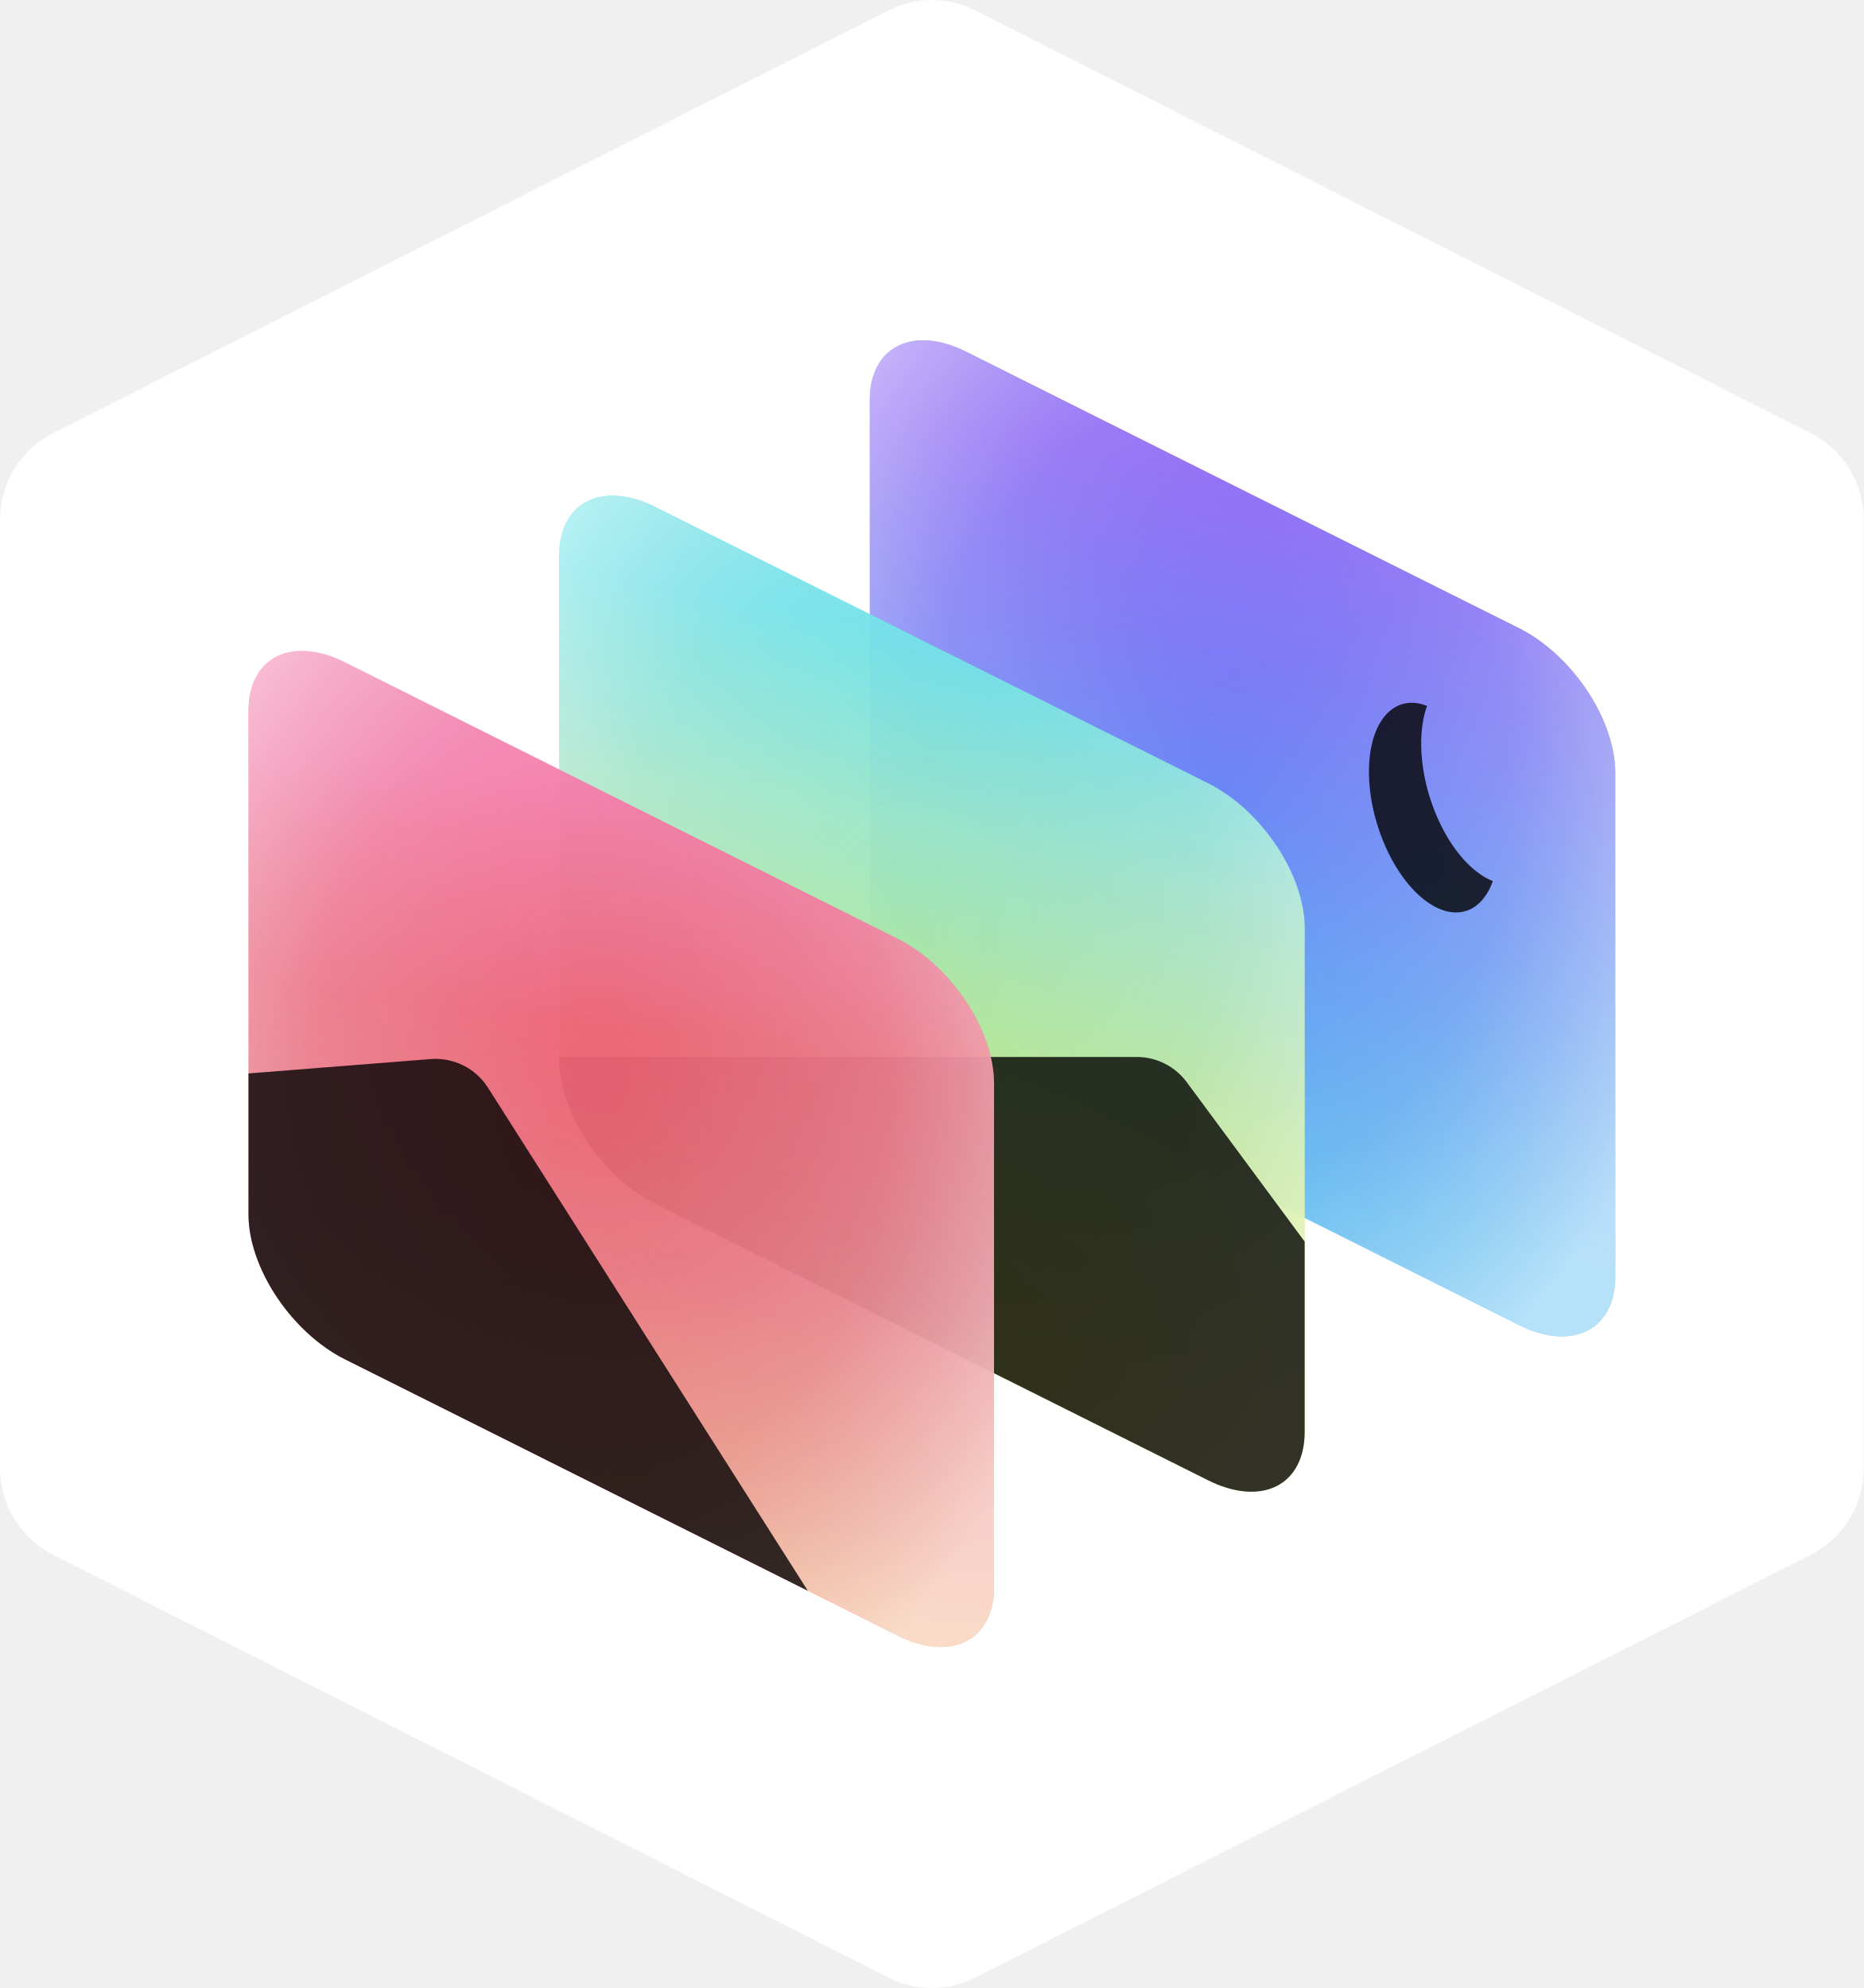
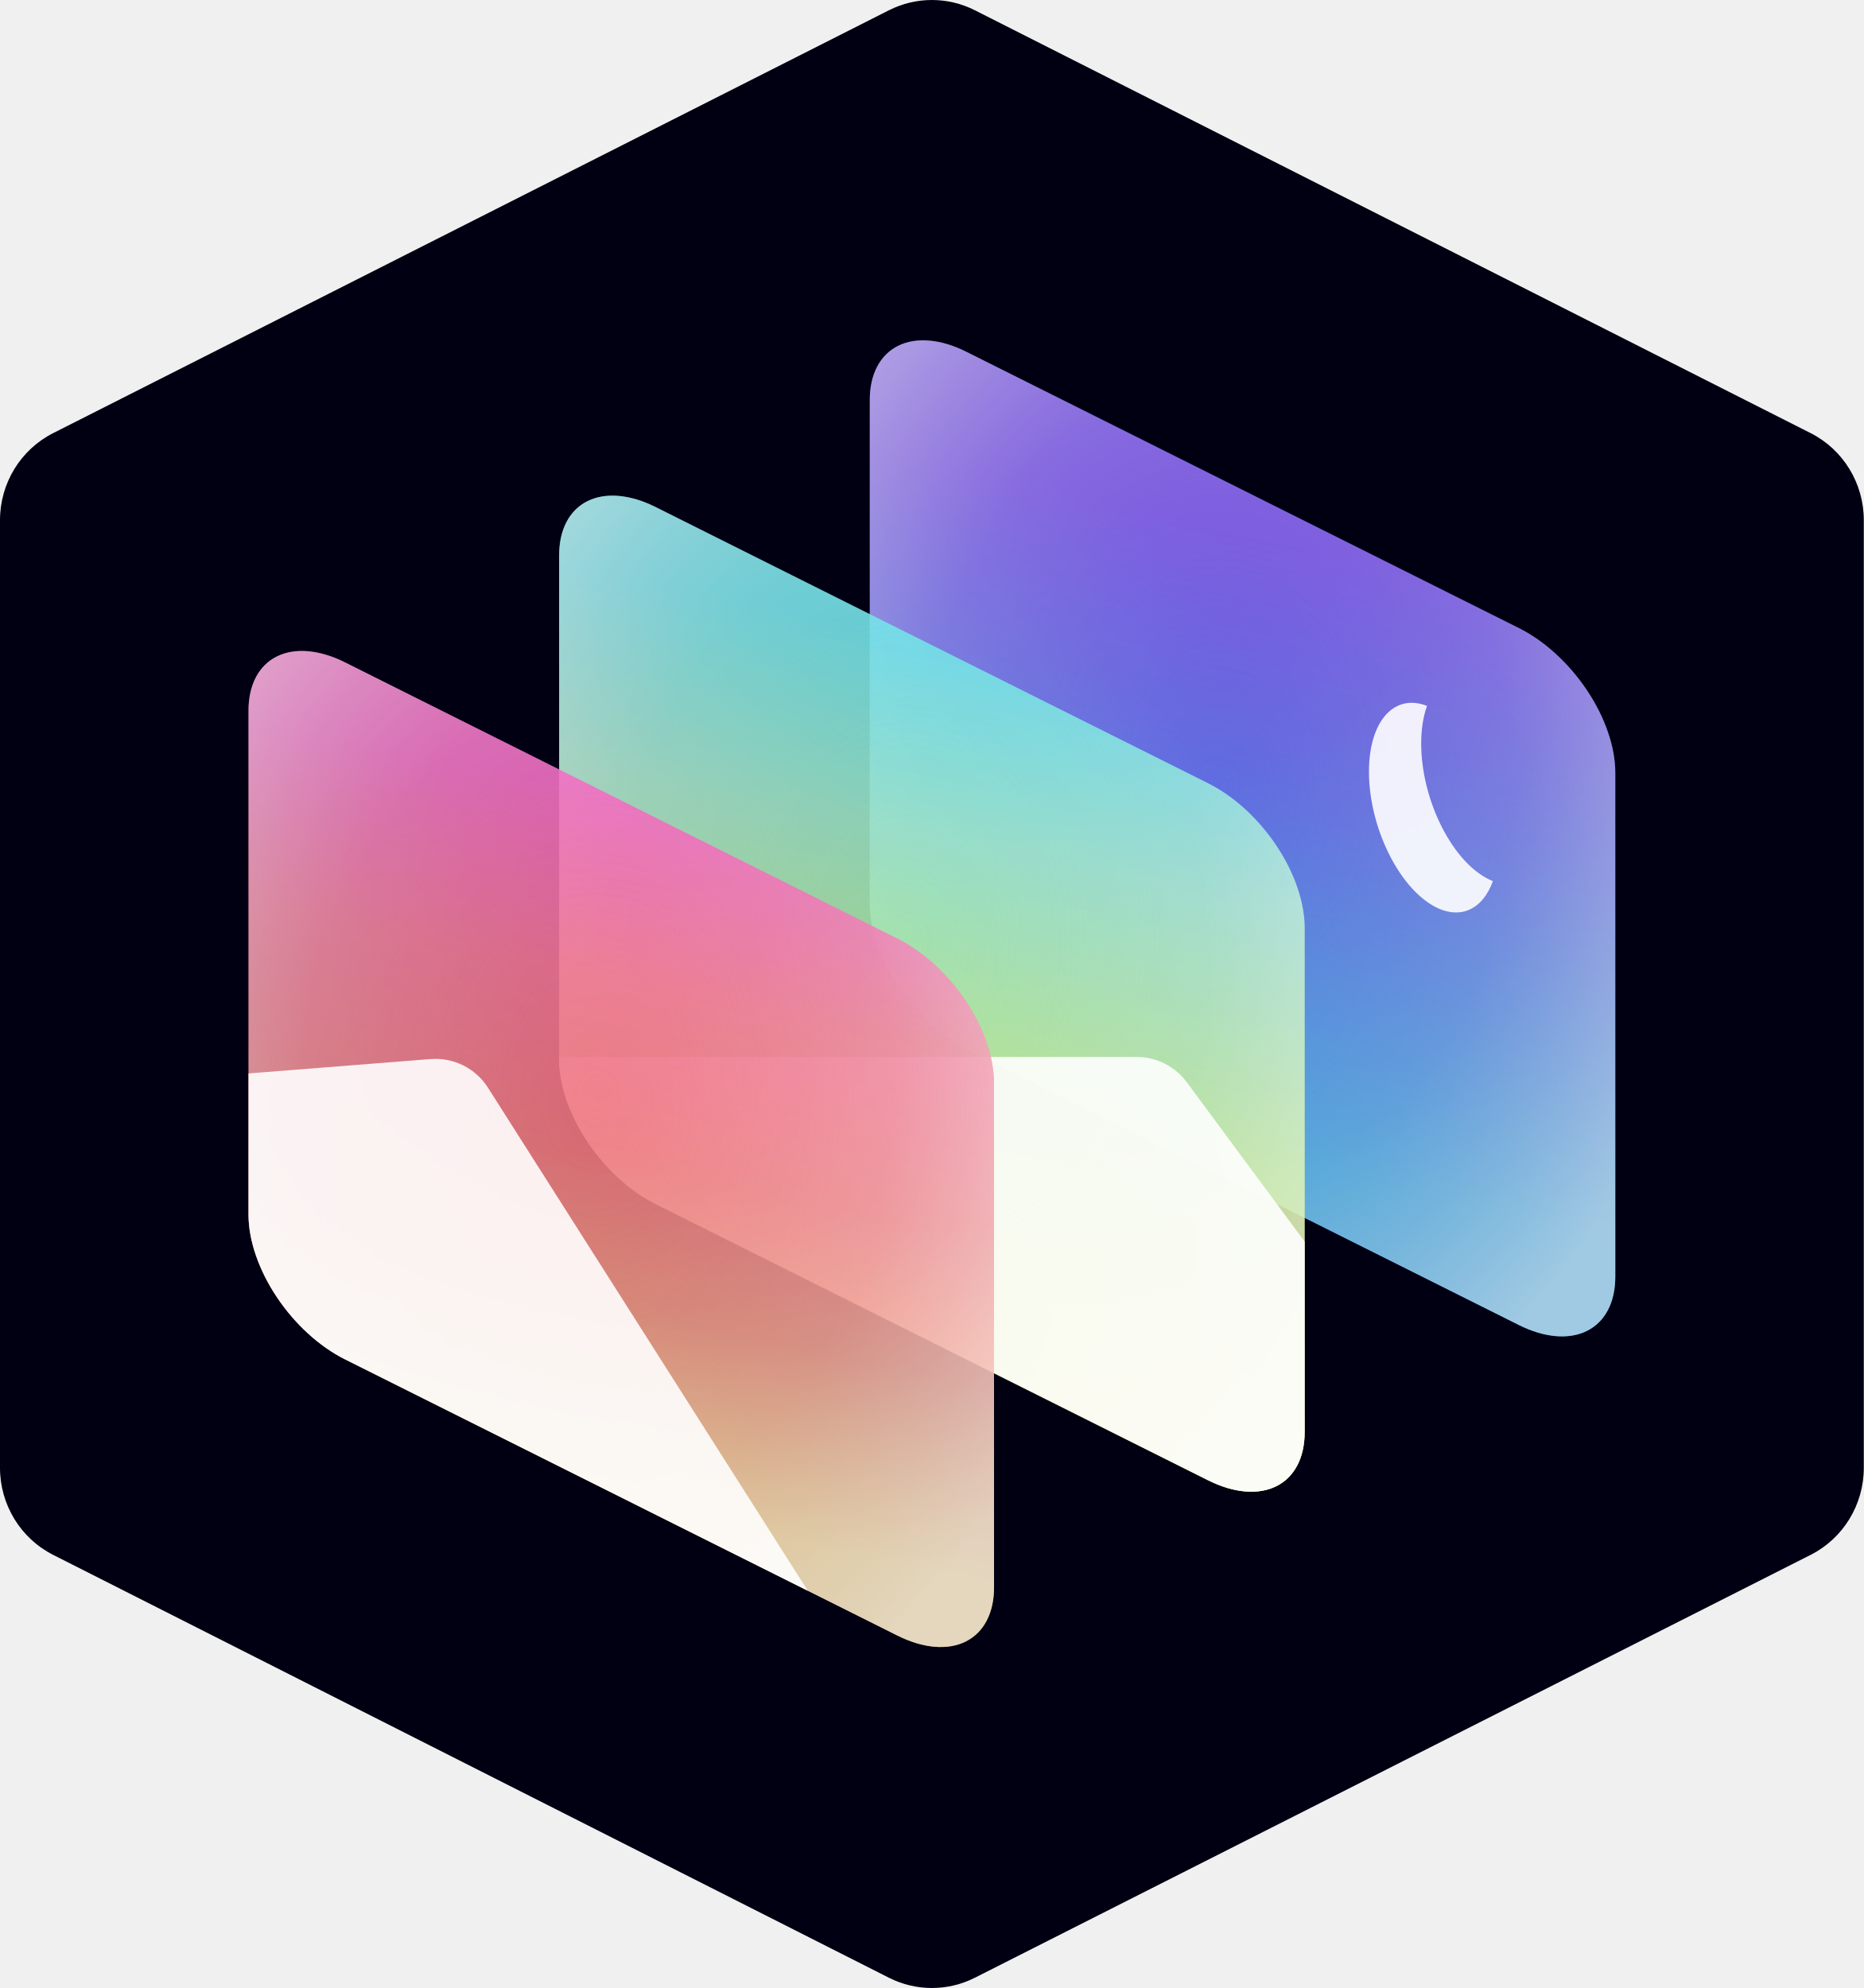
- <svg xmlns="http://www.w3.org/2000/svg" xmlns:xlink="http://www.w3.org/1999/xlink" width="480" height="512" viewBox="0 0 480 512" version="1.1" id="svg3861">
-   <defs id="defs3836">
-     <linearGradient x1="311.164" y1="35.047" x2="287.366" y2="189.902" id="linearGradient-1" gradientTransform="scale(0.8651251,1.155902)" gradientUnits="userSpaceOnUse">
-       <stop stop-color="#7E56F7" offset="0%" id="stop3799" />
-       <stop stop-color="#677CF6" offset="38.85%" id="stop3801" />
-       <stop stop-color="#3DB0F0" offset="100%" id="stop3803" />
+ <svg xmlns="http://www.w3.org/2000/svg" xmlns:xlink="http://www.w3.org/1999/xlink" width="480" height="512" viewBox="0 0 480 512" version="1.1" id="svg150">
+   <defs id="defs124">
+     <linearGradient x1="312.01" y1="45.219" x2="290.548" y2="182.989" id="linearGradient-1" gradientTransform="scale(0.8651251,1.155902)" gradientUnits="userSpaceOnUse">
+       <stop stop-color="#7E56F7" offset="0%" id="stop87" />
+       <stop stop-color="#677CF6" offset="44.525%" id="stop89" />
+       <stop stop-color="#3DB0F0" offset="100%" id="stop91" />
    </linearGradient>
    <radialGradient cx="0.468" cy="0.448" fx="0.468" fy="0.448" r="0.672" gradientTransform="translate(0.467598,0.448487),scale(1,0.748441),rotate(-35.9126),scale(1,1.616335),translate(-0.467598,-0.448487)" id="radialGradient-2">
-       <stop stop-color="#D2D3E0" stop-opacity="0" offset="0%" id="stop3806" />
-       <stop stop-color="#E2E3EC" stop-opacity="0.245" offset="42.689%" id="stop3808" />
-       <stop stop-color="#E7E7EF" stop-opacity="0.362" offset="58.698%" id="stop3810" />
-       <stop stop-color="#FFFFFF" offset="100%" id="stop3812" />
+       <stop stop-color="#D2D3E0" stop-opacity="0" offset="0%" id="stop94" />
+       <stop stop-color="#E2E3EC" stop-opacity="0.245" offset="42.689%" id="stop96" />
+       <stop stop-color="#E7E7EF" stop-opacity="0.362" offset="58.698%" id="stop98" />
+       <stop stop-color="#FFFFFF" offset="100%" id="stop100" />
    </radialGradient>
    <path d="m 160.516,16 c 0,-6.587 2.617,-11.595 7.277,-13.924 4.659,-2.329 10.978,-1.786 17.567,1.508 35.295,17.642 107.018,53.52 142.313,71.161 6.591,3.294 12.909,9.068 17.568,16.055 4.659,6.987 7.276,14.613 7.276,21.2 v 129.834 c 0,6.587 -2.616,11.596 -7.276,13.925 -4.659,2.329 -10.977,1.787 -17.568,-1.507 -35.295,-17.643 -107.018,-53.52 -142.313,-71.162 -6.589,-3.294 -12.908,-9.069 -17.567,-16.056 -4.659,-6.986 -7.277,-14.612 -7.277,-21.199 z" id="path-3" />
    <linearGradient x1="218.692" y1="69.652" x2="194.894" y2="224.507" id="linearGradient-4" gradientTransform="scale(0.8651251,1.155902)" gradientUnits="userSpaceOnUse">
-       <stop stop-color="#5EE2E7" offset="0%" id="stop3816" />
-       <stop stop-color="#99E7C4" offset="27.398%" id="stop3818" />
-       <stop stop-color="#E6ED43" offset="100%" id="stop3820" />
+       <stop stop-color="#5EE2E7" offset="0%" id="stop104" />
+       <stop stop-color="#99E7C4" offset="27.398%" id="stop106" />
+       <stop stop-color="#E6ED43" offset="100%" id="stop108" />
    </linearGradient>
    <path d="m 80.516,56 c 0,-6.587 2.617,-11.595 7.277,-13.924 4.659,-2.329 10.978,-1.786 17.567,1.508 35.295,17.642 107.018,53.52 142.313,71.161 6.591,3.294 12.909,9.068 17.568,16.055 4.659,6.987 7.276,14.613 7.276,21.2 v 129.834 c 0,6.587 -2.616,11.596 -7.276,13.925 -4.659,2.329 -10.977,1.787 -17.568,-1.507 C 212.377,276.61 140.655,240.733 105.359,223.09 98.771,219.797 92.452,214.021 87.793,207.035 83.134,200.048 80.516,192.423 80.516,185.836 Z" id="path-5" />
-     <linearGradient x1="120.78" y1="100.273" x2="99.005" y2="317.33" id="linearGradient-6" gradientTransform="scale(0.8651251,1.155902)" gradientUnits="userSpaceOnUse">
-       <stop stop-color="#F66B9F" offset="0%" id="stop3824" />
-       <stop stop-color="#ED5F72" offset="24.829%" id="stop3826" />
-       <stop stop-color="#E86B74" offset="48.969%" id="stop3828" />
-       <stop stop-color="#EB8970" offset="72.293%" id="stop3830" />
-       <stop stop-color="#F7C662" offset="100%" id="stop3832" />
+     <linearGradient x1="126.22" y1="104.257" x2="102.422" y2="259.112" id="linearGradient-6" gradientTransform="scale(0.8651251,1.155902)" gradientUnits="userSpaceOnUse">
+       <stop stop-color="#F458BA" offset="0%" id="stop112" />
+       <stop stop-color="#F46E8F" offset="25.7%" id="stop114" />
+       <stop stop-color="#EE767A" offset="51.518%" id="stop116" />
+       <stop stop-color="#EF8F78" offset="72.483%" id="stop118" />
+       <stop stop-color="#FAD58A" offset="100%" id="stop120" />
    </linearGradient>
    <path d="m 0.516,96 c 0,-6.587 2.617,-11.595 7.277,-13.924 4.659,-2.329 10.978,-1.786 17.567,1.508 35.295,17.642 107.018,53.52 142.313,71.161 6.591,3.294 12.909,9.068 17.568,16.055 4.659,6.987 7.276,14.613 7.276,21.2 v 129.834 c 0,6.587 -2.616,11.596 -7.276,13.925 -4.659,2.329 -10.977,1.787 -17.568,-1.507 C 132.377,316.61 60.655,280.733 25.36,263.09 18.771,259.797 12.452,254.021 7.793,247.035 3.134,240.048 0.516,232.423 0.516,225.836 Z" id="path-7" />
-     <radialGradient xlink:href="#radialGradient-2" id="radialGradient3873" gradientTransform="scale(0.8651251,1.155902)" cx="289.317" cy="100.097" fx="289.317" fy="100.097" r="149.248" gradientUnits="userSpaceOnUse" />
-     <radialGradient xlink:href="#radialGradient-2" id="radialGradient3875" gradientTransform="scale(0.8651251,1.155902)" cx="196.844" cy="134.702" fx="196.844" fy="134.702" r="149.248" gradientUnits="userSpaceOnUse" />
-     <radialGradient xlink:href="#radialGradient-2" id="radialGradient3877" gradientTransform="scale(0.8651251,1.155902)" cx="104.372" cy="169.307" fx="104.372" fy="169.307" r="149.248" gradientUnits="userSpaceOnUse" />
+     <radialGradient xlink:href="#radialGradient-2" id="radialGradient156" gradientTransform="scale(0.8651251,1.155902)" cx="289.317" cy="100.097" fx="289.317" fy="100.097" r="149.248" gradientUnits="userSpaceOnUse" />
+     <radialGradient xlink:href="#radialGradient-2" id="radialGradient158" gradientTransform="scale(0.8651251,1.155902)" cx="196.844" cy="134.702" fx="196.844" fy="134.702" r="149.248" gradientUnits="userSpaceOnUse" />
+     <radialGradient xlink:href="#radialGradient-2" id="radialGradient160" gradientTransform="scale(0.8651251,1.155902)" cx="104.372" cy="169.307" fx="104.372" fy="169.307" r="149.248" gradientUnits="userSpaceOnUse" />
  </defs>
-   <g id="icon_invert" style="fill:none;fill-rule:evenodd;stroke:none;stroke-width:1" transform="translate(-16)">
-     <g id="icon" transform="translate(15.48387)">
-       <path d="m 251.593,2.648 c -6.972,-3.53 -15.179,-3.53 -22.154,0 C 190.131,22.537 57.383,89.705 14.208,111.549 5.817,115.796 0.516,124.475 0.516,133.968 c 0,48.998 0,195.065 0,244.063 0,9.494 5.301,18.173 13.692,22.419 43.175,21.846 175.923,89.014 215.231,108.903 6.974,3.528 15.181,3.528 22.154,0 39.308,-19.889 172.059,-87.058 215.233,-108.903 8.39,-4.246 13.691,-12.925 13.691,-22.419 0,-48.998 0,-195.065 0,-244.063 0,-9.493 -5.301,-18.172 -13.691,-22.419 C 423.651,89.705 290.901,22.537 251.593,2.648 Z" id="hexagon" style="fill:#ffffff" />
+   <g id="icon" style="fill:none;fill-rule:evenodd;stroke:none;stroke-width:1" transform="translate(-16)">
+     <g transform="translate(15.48387)" id="g147">
+       <path d="m 251.593,2.648 c -6.972,-3.53 -15.179,-3.53 -22.154,0 C 190.131,22.537 57.383,89.705 14.208,111.549 5.817,115.796 0.516,124.475 0.516,133.968 c 0,48.998 0,195.065 0,244.063 0,9.494 5.301,18.173 13.692,22.419 43.175,21.846 175.923,89.014 215.231,108.903 6.974,3.528 15.181,3.528 22.154,0 39.308,-19.889 172.059,-87.058 215.233,-108.903 8.39,-4.246 13.691,-12.925 13.691,-22.419 0,-48.998 0,-195.065 0,-244.063 0,-9.493 -5.301,-18.172 -13.691,-22.419 C 423.651,89.705 290.901,22.537 251.593,2.648 Z" id="hexagon" style="fill:#000012" />
      <g id="root" transform="translate(64,87)">
-         <g id="frame_back" style="opacity:0.95">
-           <use xlink:href="#path-3" id="use3839" style="fill:url(#linearGradient-1)" x="0" y="0" width="100%" height="100%" />
-           <use xlink:href="#path-3" id="use3841" style="fill:url(#radialGradient3873);fill-opacity:0.6" x="0" y="0" width="100%" height="100%" />
+         <g id="frame_back" style="opacity:0.9">
+           <use xlink:href="#path-3" id="use127" style="fill:url(#linearGradient-1)" x="0" y="0" width="100%" height="100%" />
+           <use xlink:href="#path-3" id="use129" style="fill:url(#radialGradient156);fill-opacity:0.6" x="0" y="0" width="100%" height="100%" />
        </g>
-         <g id="pic/moon" transform="translate(289.0751,94)" style="opacity:0.796;fill:#000000">
+         <g id="pic/moon" transform="translate(289.0751,94)" style="opacity:0.897;fill:#ffffff">
          <path d="M 0,17.768 C 0,4.66 6.551,-2.507 14.954,0.804 13.989,3.477 13.451,6.744 13.451,10.499 c 0,14.009 7.481,29.498 16.709,34.597 0.593,0.328 1.179,0.604 1.756,0.832 C 29.282,53.227 23.463,56.097 16.709,52.365 7.481,47.267 0,31.777 0,17.768 Z" id="moon" />
        </g>
-         <g id="frame_mid" style="opacity:0.95">
-           <use xlink:href="#path-5" id="use3846" style="fill:url(#linearGradient-4)" x="0" y="0" width="100%" height="100%" />
-           <use xlink:href="#path-5" id="use3848" style="fill:url(#radialGradient3875);fill-opacity:0.6" x="0" y="0" width="100%" height="100%" />
+         <g id="frame_mid" style="opacity:0.9">
+           <use xlink:href="#path-5" id="use134" style="fill:url(#linearGradient-4)" x="0" y="0" width="100%" height="100%" />
+           <use xlink:href="#path-5" id="use136" style="fill:url(#radialGradient158);fill-opacity:0.6" x="0" y="0" width="100%" height="100%" />
        </g>
-         <path d="m 229.28,185.217 c 5.074,0 9.848,2.407 12.865,6.487 l 30.371,41.069 v 49.062 c 0,6.587 -2.616,11.596 -7.276,13.925 -4.659,2.329 -10.977,1.787 -17.568,-1.507 C 212.377,276.61 140.655,240.733 105.359,223.09 98.771,219.797 92.452,214.021 87.793,207.035 83.134,200.048 80.516,192.423 80.516,185.836 v -0.619 z" id="picture_mid" style="opacity:0.796;fill:#000000" />
-         <g id="frame_front" style="opacity:0.95">
-           <use xlink:href="#path-7" id="use3852" style="fill:url(#linearGradient-6)" x="0" y="0" width="100%" height="100%" />
-           <use xlink:href="#path-7" id="use3854" style="fill:url(#radialGradient3877);fill-opacity:0.6" x="0" y="0" width="100%" height="100%" />
+         <path d="m 229.28,185.217 c 5.074,0 9.848,2.407 12.865,6.487 l 30.371,41.069 v 49.062 c 0,6.587 -2.616,11.596 -7.276,13.925 -4.659,2.329 -10.977,1.787 -17.568,-1.507 C 212.377,276.61 140.655,240.733 105.359,223.09 98.771,219.797 92.452,214.021 87.793,207.035 83.134,200.048 80.516,192.423 80.516,185.836 v -0.619 z" id="picture_mid" style="opacity:0.897;fill:#ffffff" />
+         <g id="frame_front" style="opacity:0.9">
+           <use xlink:href="#path-7" id="use140" style="fill:url(#linearGradient-6)" x="0" y="0" width="100%" height="100%" />
+           <use xlink:href="#path-7" id="use142" style="fill:url(#radialGradient160);fill-opacity:0.6" x="0" y="0" width="100%" height="100%" />
        </g>
-         <path d="M 62.181,193.123 144.564,322.699 C 106.862,303.847 54.064,277.438 25.36,263.09 18.771,259.797 12.452,254.021 7.793,247.035 3.134,240.048 0.516,232.423 0.516,225.836 L 0.516,189.459 47.42,185.757 c 5.904,-0.466 11.583,2.368 14.761,7.366 z" id="picture_front" style="opacity:0.796;fill:#000000" />
+         <path d="M 62.181,193.123 144.564,322.699 C 106.862,303.847 54.064,277.438 25.36,263.09 18.771,259.797 12.452,254.021 7.793,247.035 3.134,240.048 0.516,232.423 0.516,225.836 L 0.516,189.459 47.42,185.757 c 5.904,-0.466 11.583,2.368 14.761,7.366 z" id="picture_front" style="opacity:0.897;fill:#ffffff" />
      </g>
    </g>
  </g>
</svg>
